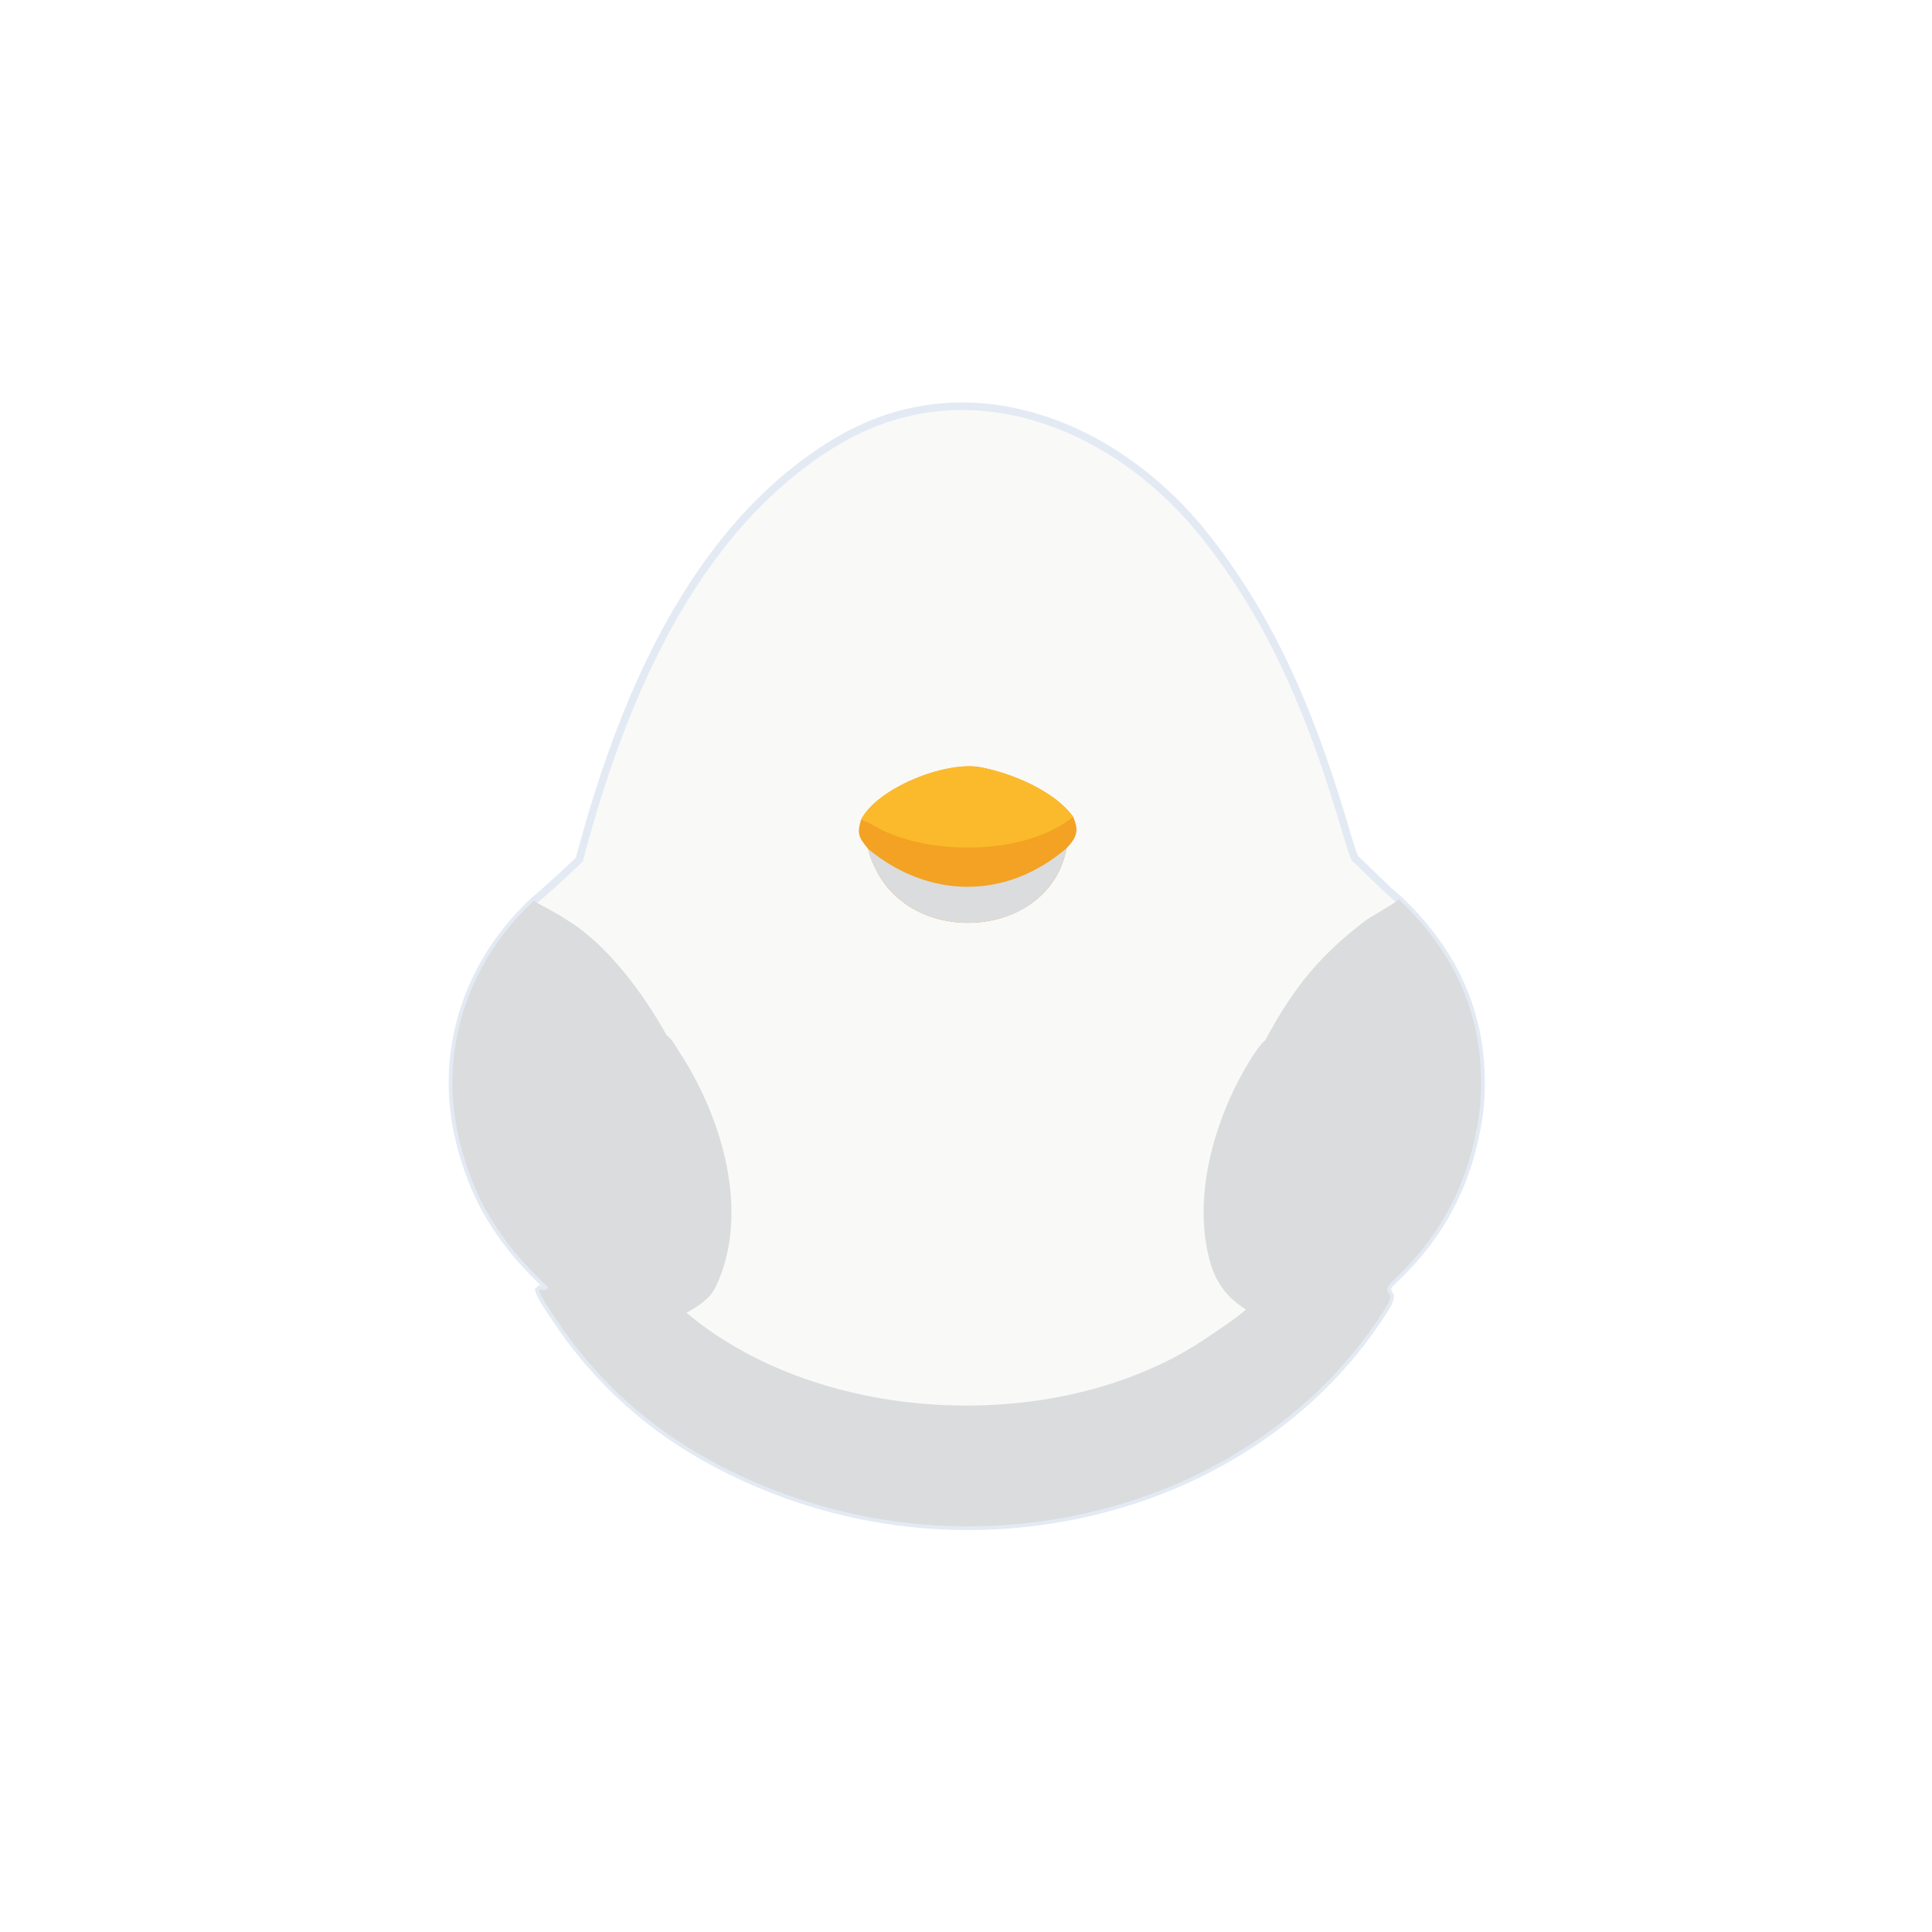
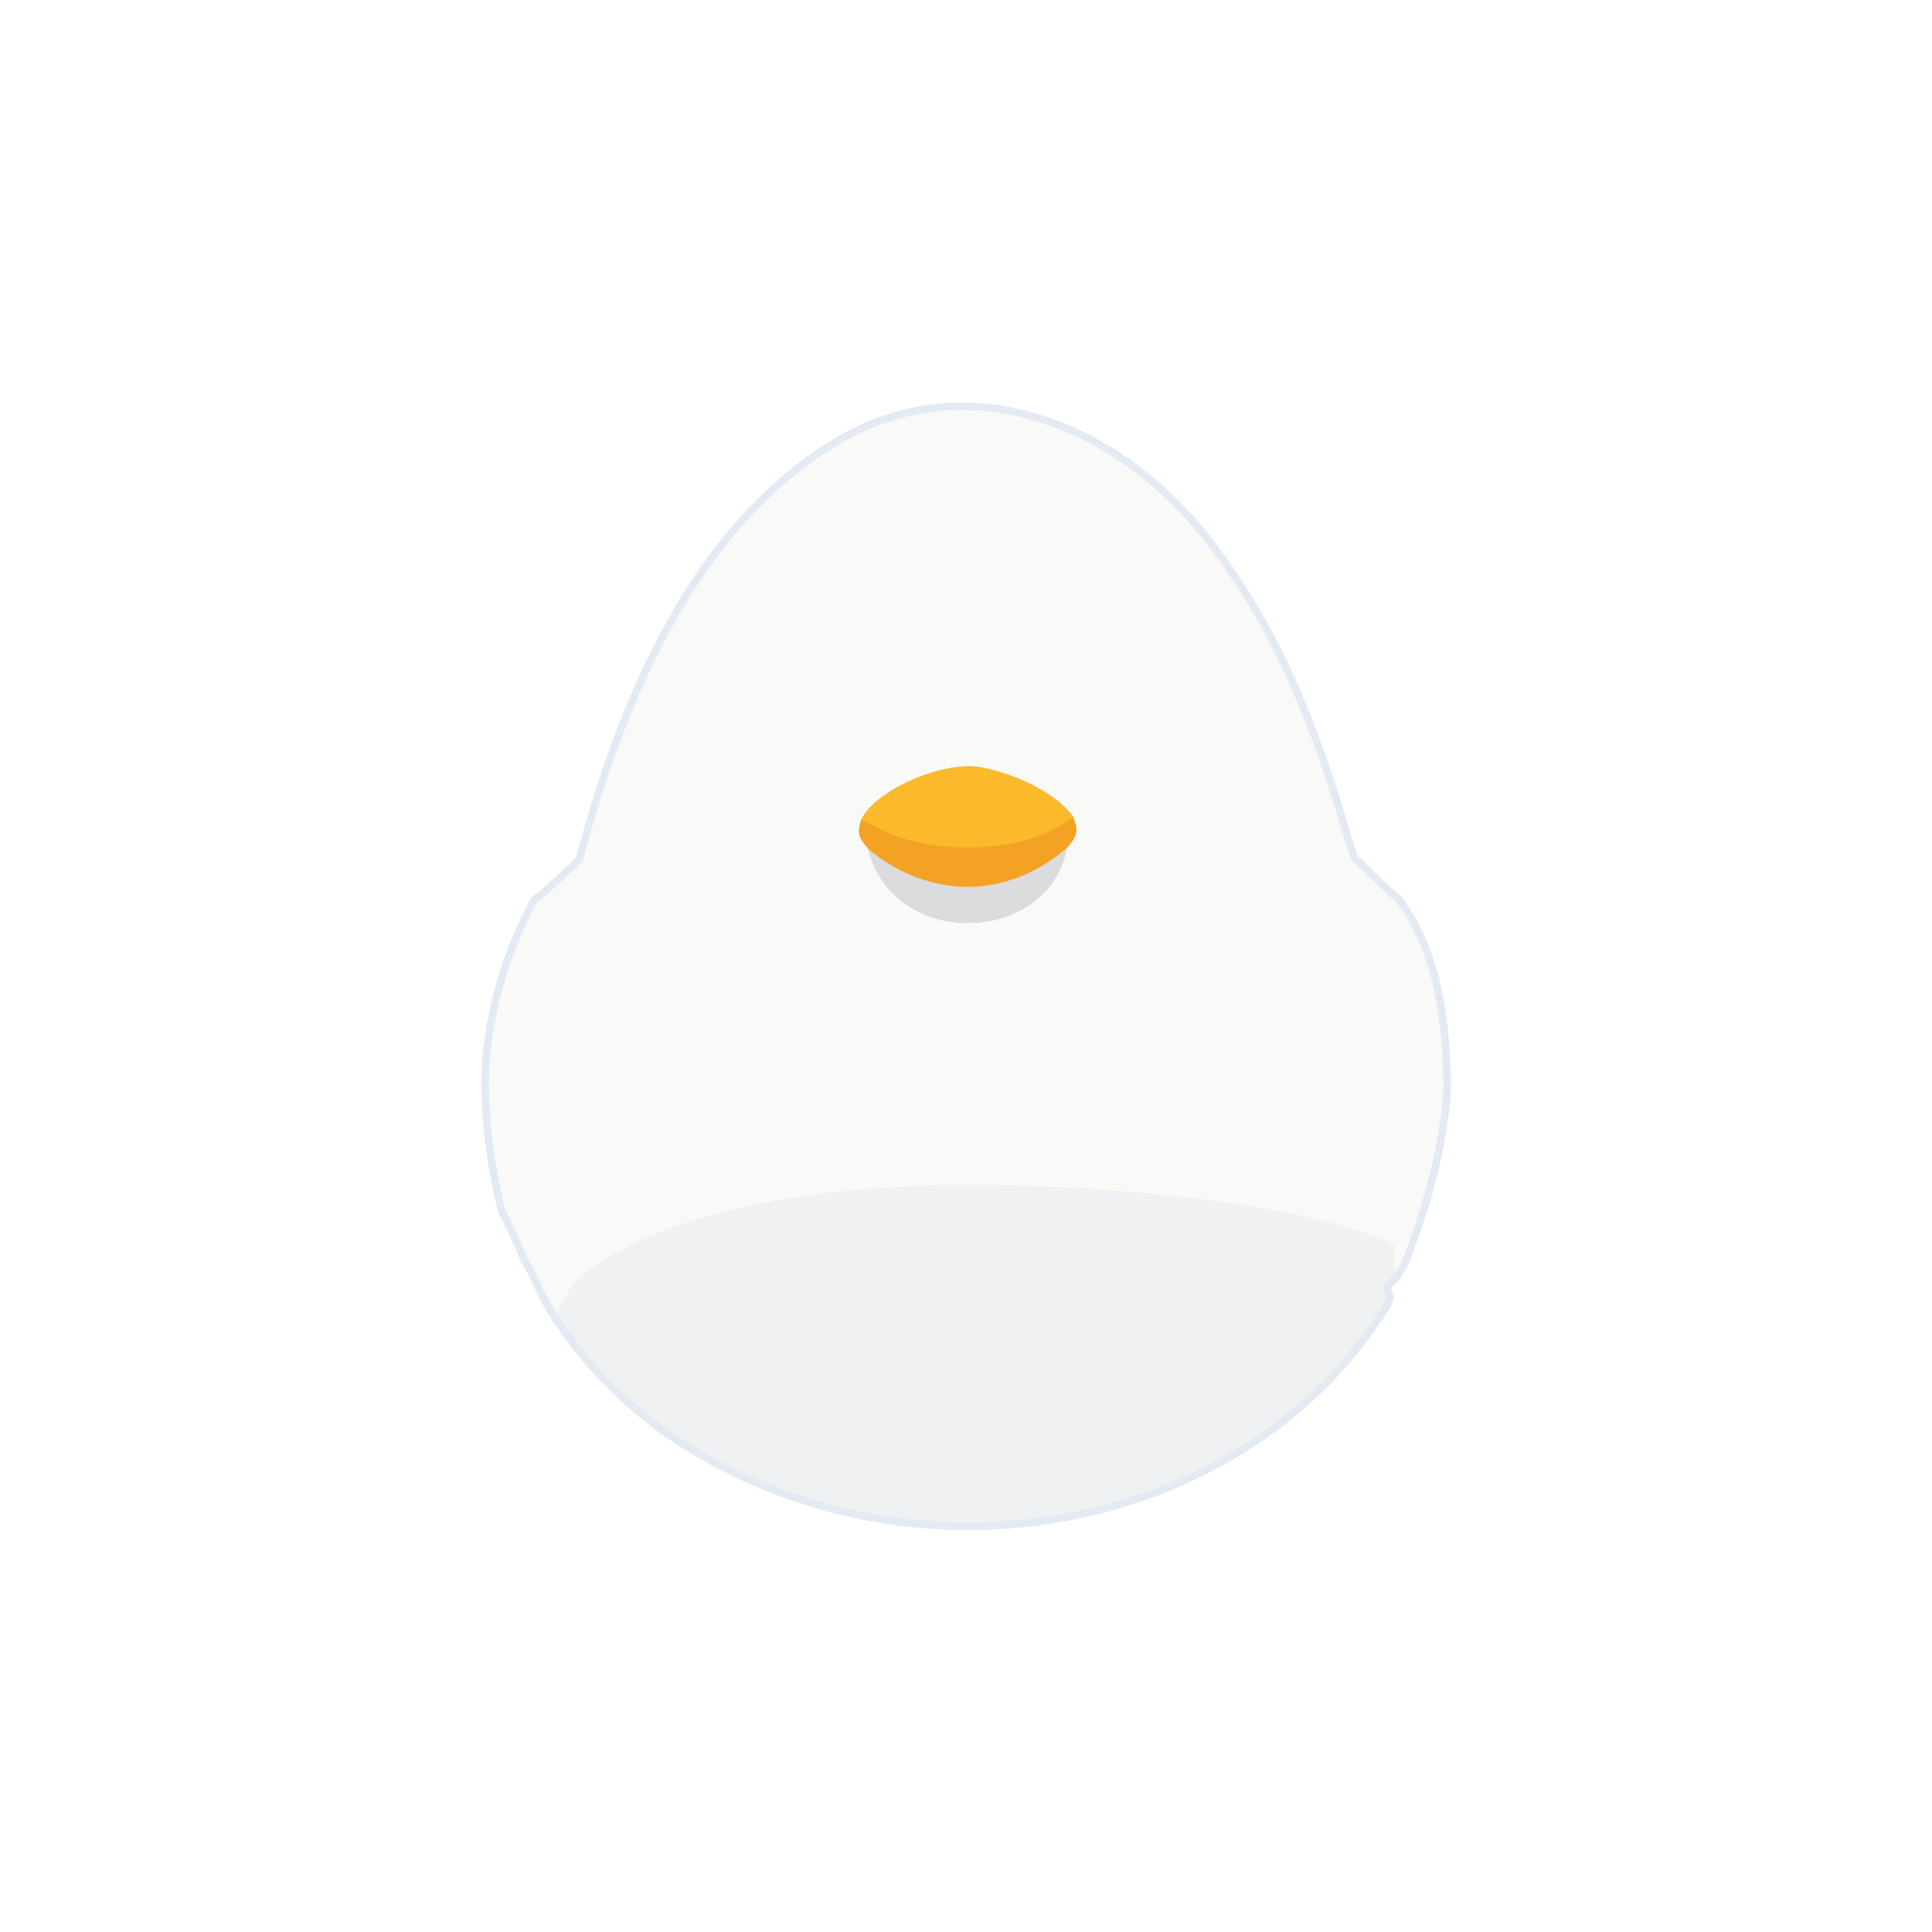
<svg xmlns="http://www.w3.org/2000/svg" width="900" height="900" viewBox="0 0 1024 1024">
-   <linearGradient id="gradient_0" gradientUnits="userSpaceOnUse" x1="721.551" y1="653.129" x2="715.957" y2="478.803">
-     <stop offset="0" stop-color="#3A8AEA" />
-     <stop offset="1" stop-color="#6DBEF4" />
-   </linearGradient>
-   <linearGradient id="gradient_1" gradientUnits="userSpaceOnUse" x1="308.005" y1="654.454" x2="298.393" y2="478.134">
-     <stop offset="0" stop-color="#3B8AEA" />
-     <stop offset="1" stop-color="#6DBFF4" />
-   </linearGradient>
-   <path fill="#F9F9F8" stroke="#E3EAF3" stroke-width="4" d="M307.067 455.58C328.73 373.53 366.213 281.21 441.99 234.89C512.64 191.71 592.72 225.14 639.8 285.41C677.72 333.94 697.53 386.2 714.54 444.44C715.46 447.59 716.87 451.86 718.1 454.89C725.81 461.9 733.72 470.44 741.48 476.79C768.49 502.49 784.09 532.99 784.95 570.68C785.04 575.59 784.91 580.51 784.56 585.41C780.63 621.77 766.27 652.07 739.99 677.21C738.14 678.98 735.36 681.13 735.12 683.6C735.57 684.61 736.33 685.96 736.86 686.96C736.75 688.92 735.68 691.02 734.65 692.69C701.1 746.91 645.7 784.08 584.58 799.82C512.18 818.64 435.29 808.18 370.551 770.69C339.95 752.94 313.888 728.32 294.419 698.77C292.456 695.78 286.439 687.02 285.656 683.95L286.187 683.42L287.395 683.8C289.137 683.58 288.985 683.8 290.385 682.96C290.344 682.63 290.303 682.31 290.261 681.98C285.603 677.7 277.948 669.69 274.086 665.15C268.057 658.01 262.687 650.33 258.042 642.22C249.098 626.62 241.803 603.68 240.385 585.41C239.741 582.29 239.759 571.36 239.955 567.61C241.773 532.79 257.542 501.06 282.885 477.52C290.343 471.34 300.029 462.31 307.067 455.58Z" />
-   <path fill="#DADCDE" d="M741.48 476.79C768.49 502.49 784.09 532.99 784.95 570.68C785.04 575.59 784.91 580.51 784.56 585.41C780.63 621.77 766.27 652.07 739.99 677.21C738.14 678.98 735.36 681.13 735.12 683.6C735.57 684.61 736.33 685.96 736.86 686.96C736.75 688.92 735.68 691.02 734.65 692.69C701.1 746.91 645.7 784.08 584.58 799.82C512.18 818.64 435.29 808.18 370.551 770.69C339.95 752.94 313.888 728.32 294.419 698.77C292.456 695.78 286.439 687.02 285.656 683.95L286.187 683.42L287.395 683.8C289.137 683.58 288.985 683.8 290.385 682.96C290.344 682.63 290.303 682.31 290.261 681.98C285.603 677.7 277.948 669.69 274.086 665.15C268.057 658.01 262.687 650.33 258.042 642.22C249.098 626.62 241.803 603.68 240.385 585.41C239.741 582.29 239.759 571.36 239.955 567.61C241.773 532.79 257.542 501.06 282.885 477.52C289.142 481.12 293.849 483.28 300.227 487.44C321.982 500.51 341.292 527.05 353.416 548.86C355.949 550.3 358.409 555.06 360.141 557.7C382.714 592.09 397.961 643.02 379.361 682.02C376.334 688.37 369.722 692.6 363.847 695.78C435.45 756.14 563.25 761.66 640.47 708.5C646.86 704.1 654.64 699.26 660.36 694.05C648.39 686.45 643.07 677.65 640.07 663.55C632.85 629.72 644.97 590.1 662.93 561.31C664.53 558.75 668.3 552.99 670.61 551.38C685.51 523.62 699.38 506.28 724.62 487.29C730.13 483.79 736.18 480.57 741.48 476.79Z" />
-   <path fill="#F3A223" d="M456.38 434.49C464.94 417.64 501.23 403.22 519.64 406.66C535.91 409.7 558.8 419.08 568.78 432.91C572.02 440.29 570.73 443.82 565.31 449.56C556.84 494.82 491.53 502.48 467.34 466.22C464.86 462.49 460.84 454.41 460.19 450.01C455.34 443.97 453.99 442.2 456.38 434.49Z" />
-   <path fill="#FBBA2C" d="M456.38 434.49C464.94 417.64 501.23 403.22 519.64 406.66C535.91 409.7 558.8 419.08 568.78 432.91C544.52 452.66 497.56 453.4 469.57 440.93C465.34 439.05 460.73 435.81 456.38 434.49Z" />
-   <path fill="#DADCDE" d="M565.31 449.56C556.84 494.82 491.53 502.48 467.34 466.22C464.86 462.49 460.84 454.41 460.19 450.01C492.45 476.58 533.37 476.97 565.31 449.56Z" />
+   <path d="M307.067 455.58C328.73 373.53 366.213 281.21 441.99 234.89C512.64 191.71 592.72 225.14 639.8 285.41C677.72 333.94 697.53 386.2 714.54 444.44C715.46 447.59 716.87 451.86 718.1 454.89C725.81 461.9 733.72 470.44 741.48 476.79C760 502 766 533 767 571C767 576 767 581 766.5 585.5C762 622 748 652 739.99 677.21C738.14 678.98 735.36 681.13 735.12 683.6C735.57 684.61 736.33 685.96 736.86 686.96C736.75 688.92 735.68 691.02 734.65 692.69C701.1 746.91 645.7 784.08 584.58 799.82C512.18 818.64 435.29 808.18 370.551 770.69C339.95 752.94 313.888 728.32 294.419 698.77C292.456 695.78 286.439 687.02 285.656 683.95C282.5 671.7 274.086 671.15 274.086 665.15C274 658 270 650 266 642C262 626 258 604 257.5 585.5C257 582 257 571 257.2 567.6C259 533 270 501 282.885 477.52C290.343 471.34 300.029 462.31 307.067 455.58Z" fill="#F9F9F8" />
+   <path d="M304 680C342 645 424 628 512 628C600 628 700 640 739 660C739 665 739.2 671 739.99 677.21C738.14 678.98 735.36 681.13 735.12 683.6C735.57 684.61 736.33 685.96 736.86 686.96C736.75 688.92 735.68 691.02 734.65 692.69C701.1 746.91 645.7 784.08 584.58 799.82C512.18 818.64 435.29 808.18 370.551 770.69C339.95 752.94 313.888 728.32 294.419 698.77C297 692 301 685 304 680Z" fill="#EFF1F3" />
+   <path d="M282.885 477.52C290.343 471.34 300.029 462.31 307.067 455.58C328.73 373.53 366.213 281.21 441.99 234.89C512.64 191.71 592.72 225.14 639.8 285.41C677.72 333.94 697.53 386.2 714.54 444.44C715.46 447.59 716.87 451.86 718.1 454.89C725.81 461.9 733.72 470.44 741.48 476.79" fill="#00000000" stroke="#E3EAF3" stroke-width="4" stroke-linejoin="round" stroke-linecap="round" />
+   <path d="M294.419 698.77C313.888 728.32 339.95 752.94 370.551 770.69C435.29 808.18 512.18 818.64 584.58 799.82C645.7 784.08 701.1 746.91 734.65 692.69C735.68 691.02 736.75 688.92 736.86 686.96C736.33 685.96 735.57 684.61 735.12 683.6C735.36 681.13 738.14 678.98 739.99 677.21" fill="#00000000" stroke="#E3EAF3" stroke-width="4" stroke-linejoin="round" stroke-linecap="round" />
+   <path d="M741.48 476.79C760 502 766 533 767 571C767 576 767 581 766.5 585.5C763 615 756 638 750 655C747 663 744.9 670.9 739.99 677.21" fill="#00000000" stroke="#E3EAF3" stroke-width="4" stroke-linejoin="round" stroke-linecap="round" />
+   <path d="M282.885 477.52C270 501 259 533 257.2 567.6C257 571 257 582 257.5 585.5C258 604 262 626 266 642C270 650 274 658 278 668C284 678 286.2 686.3 294.419 698.77" fill="#00000000" stroke="#E3EAF3" stroke-width="4" stroke-linejoin="round" stroke-linecap="round" />
+   <path d="M456.38 434.49C464.94 417.64 501.23 403.22 519.64 406.66C535.91 409.7 558.8 419.08 568.78 432.91C572.02 440.29 570.73 443.82 565.31 449.56C556.84 494.82 491.53 502.48 467.34 466.22C464.86 462.49 460.84 454.41 460.19 450.01C455.34 443.97 453.99 442.2 456.38 434.49Z" fill="#F3A223" />
+   <path d="M456.38 434.49C464.94 417.64 501.23 403.22 519.64 406.66C535.91 409.7 558.8 419.08 568.78 432.91C544.52 452.66 497.56 453.4 469.57 440.93C465.34 439.05 460.73 435.81 456.38 434.49Z" fill="#FBBA2C" />
+   <path d="M565.31 449.56C556.84 494.82 491.53 502.48 467.34 466.22C464.86 462.49 460.84 454.41 460.19 450.01C492.45 476.58 533.37 476.97 565.31 449.56Z" fill="#DADCDE" />
</svg>
